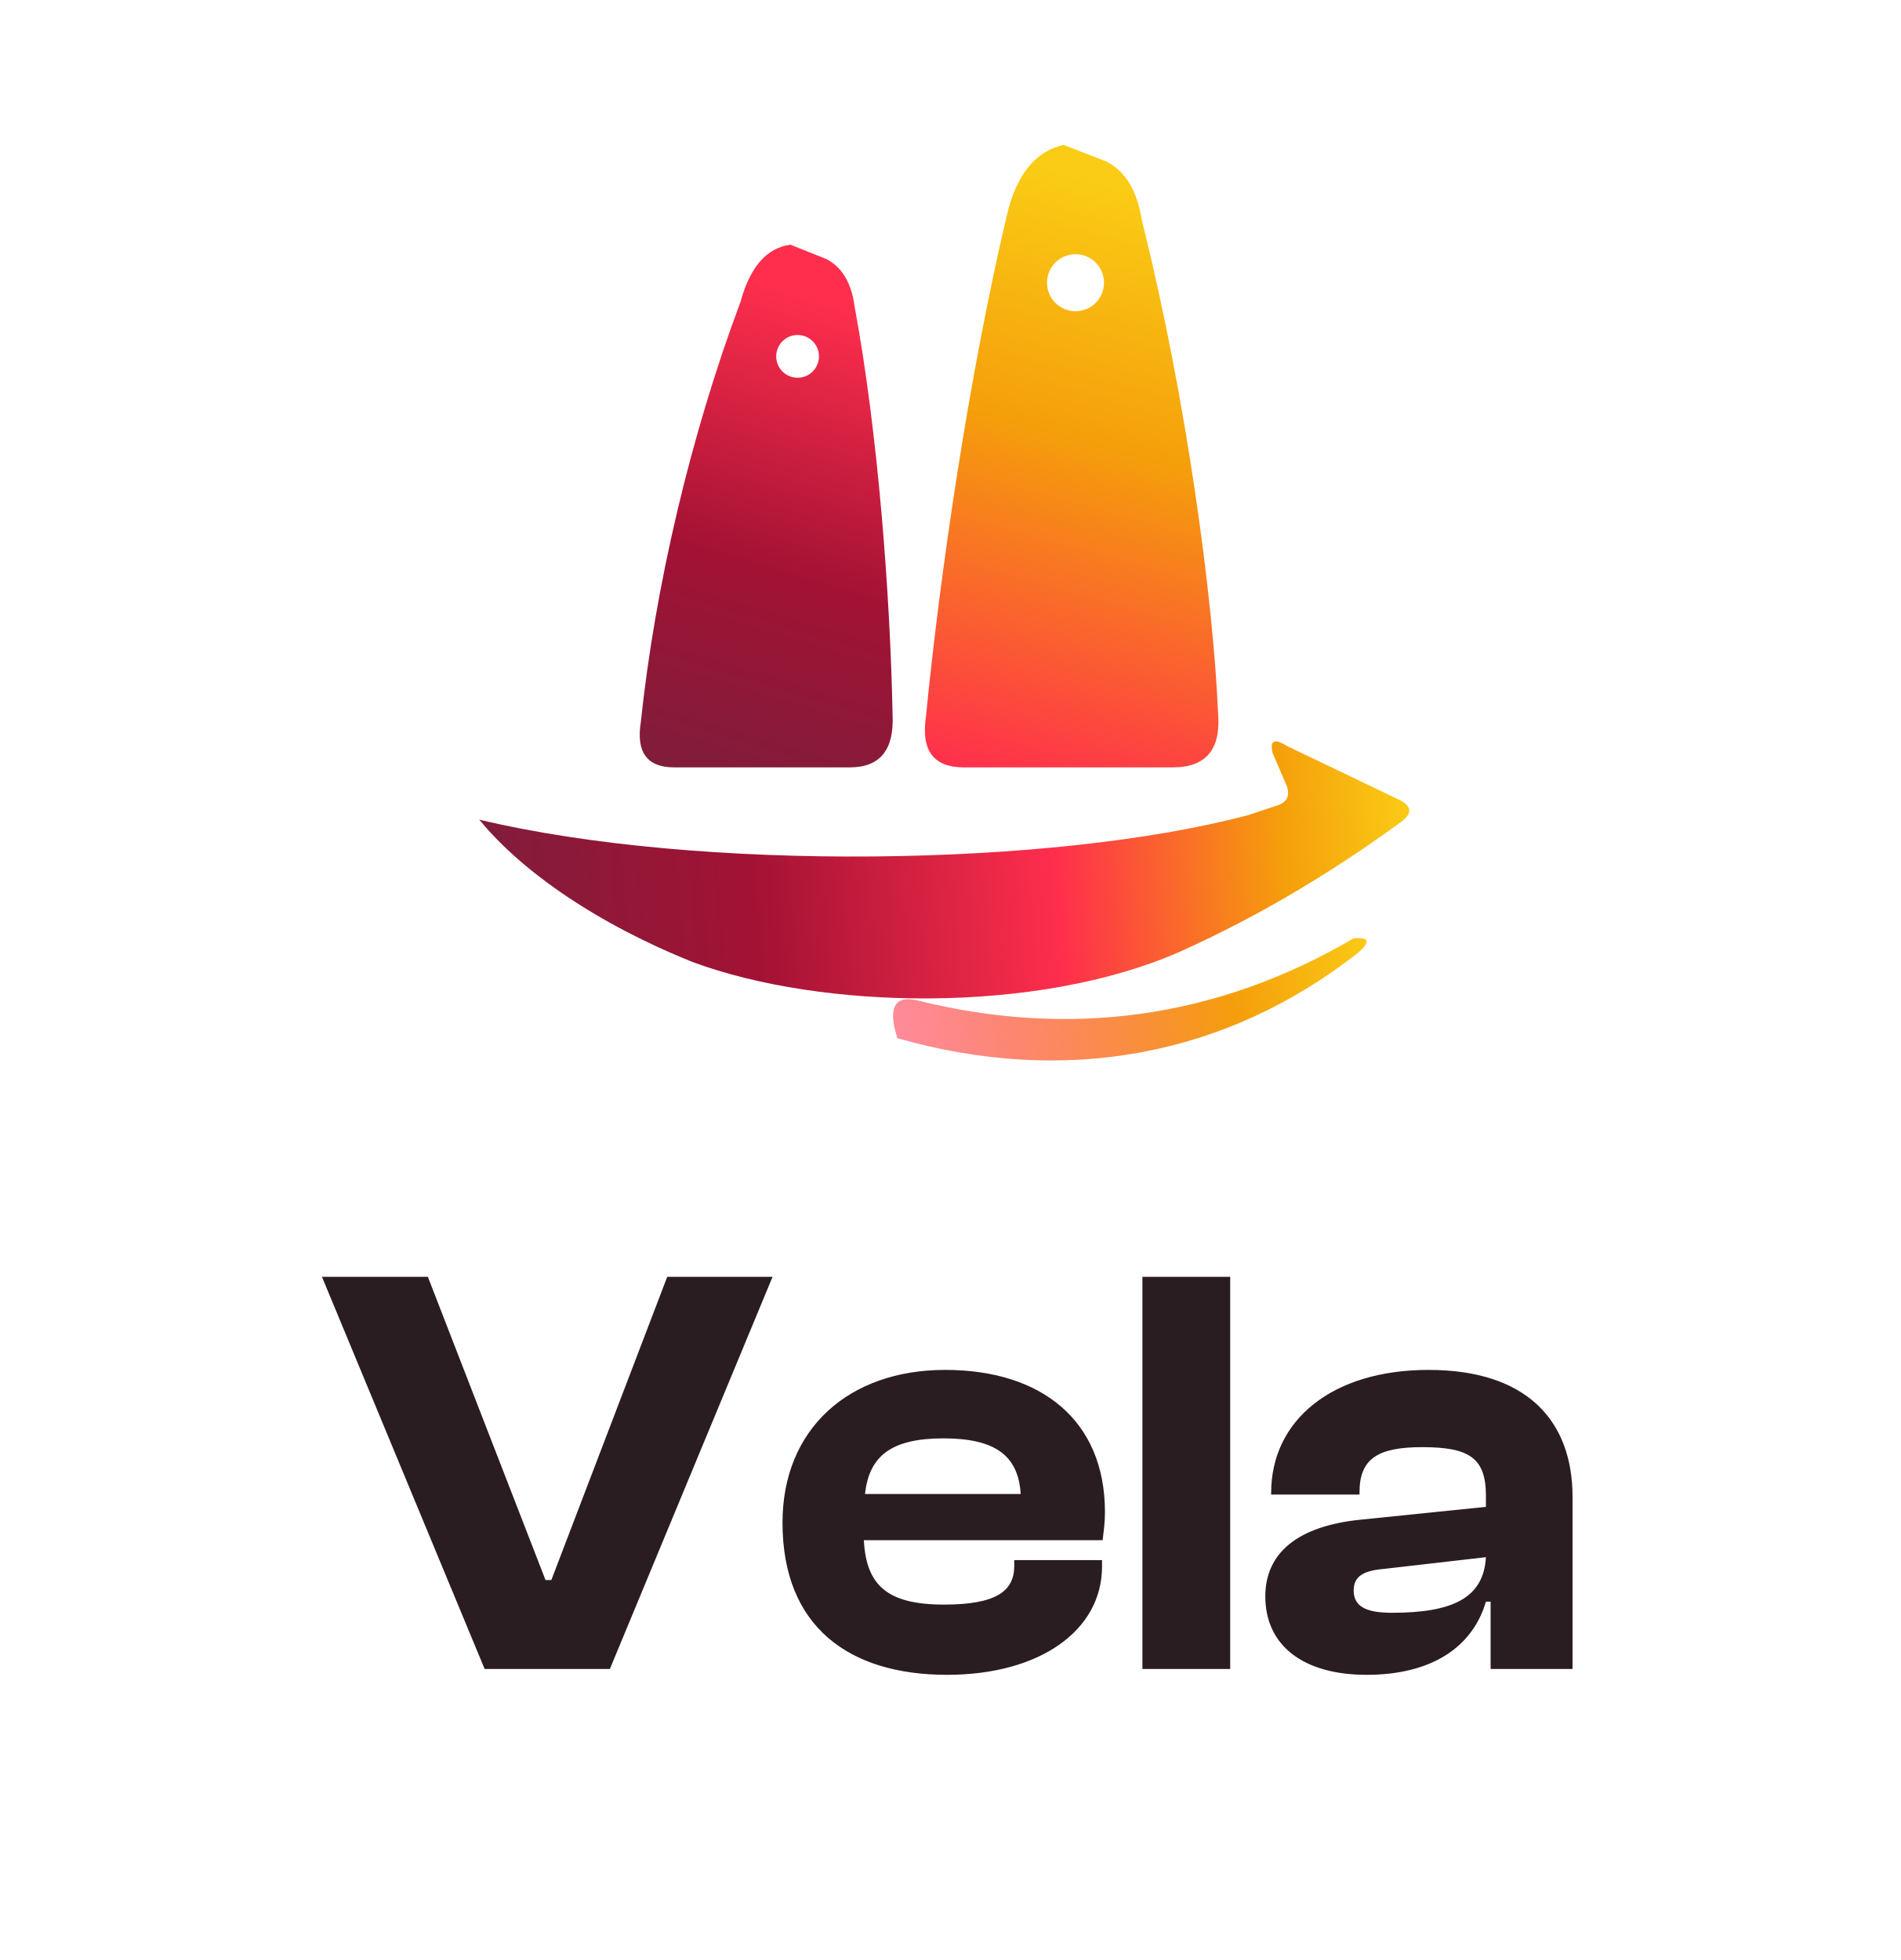
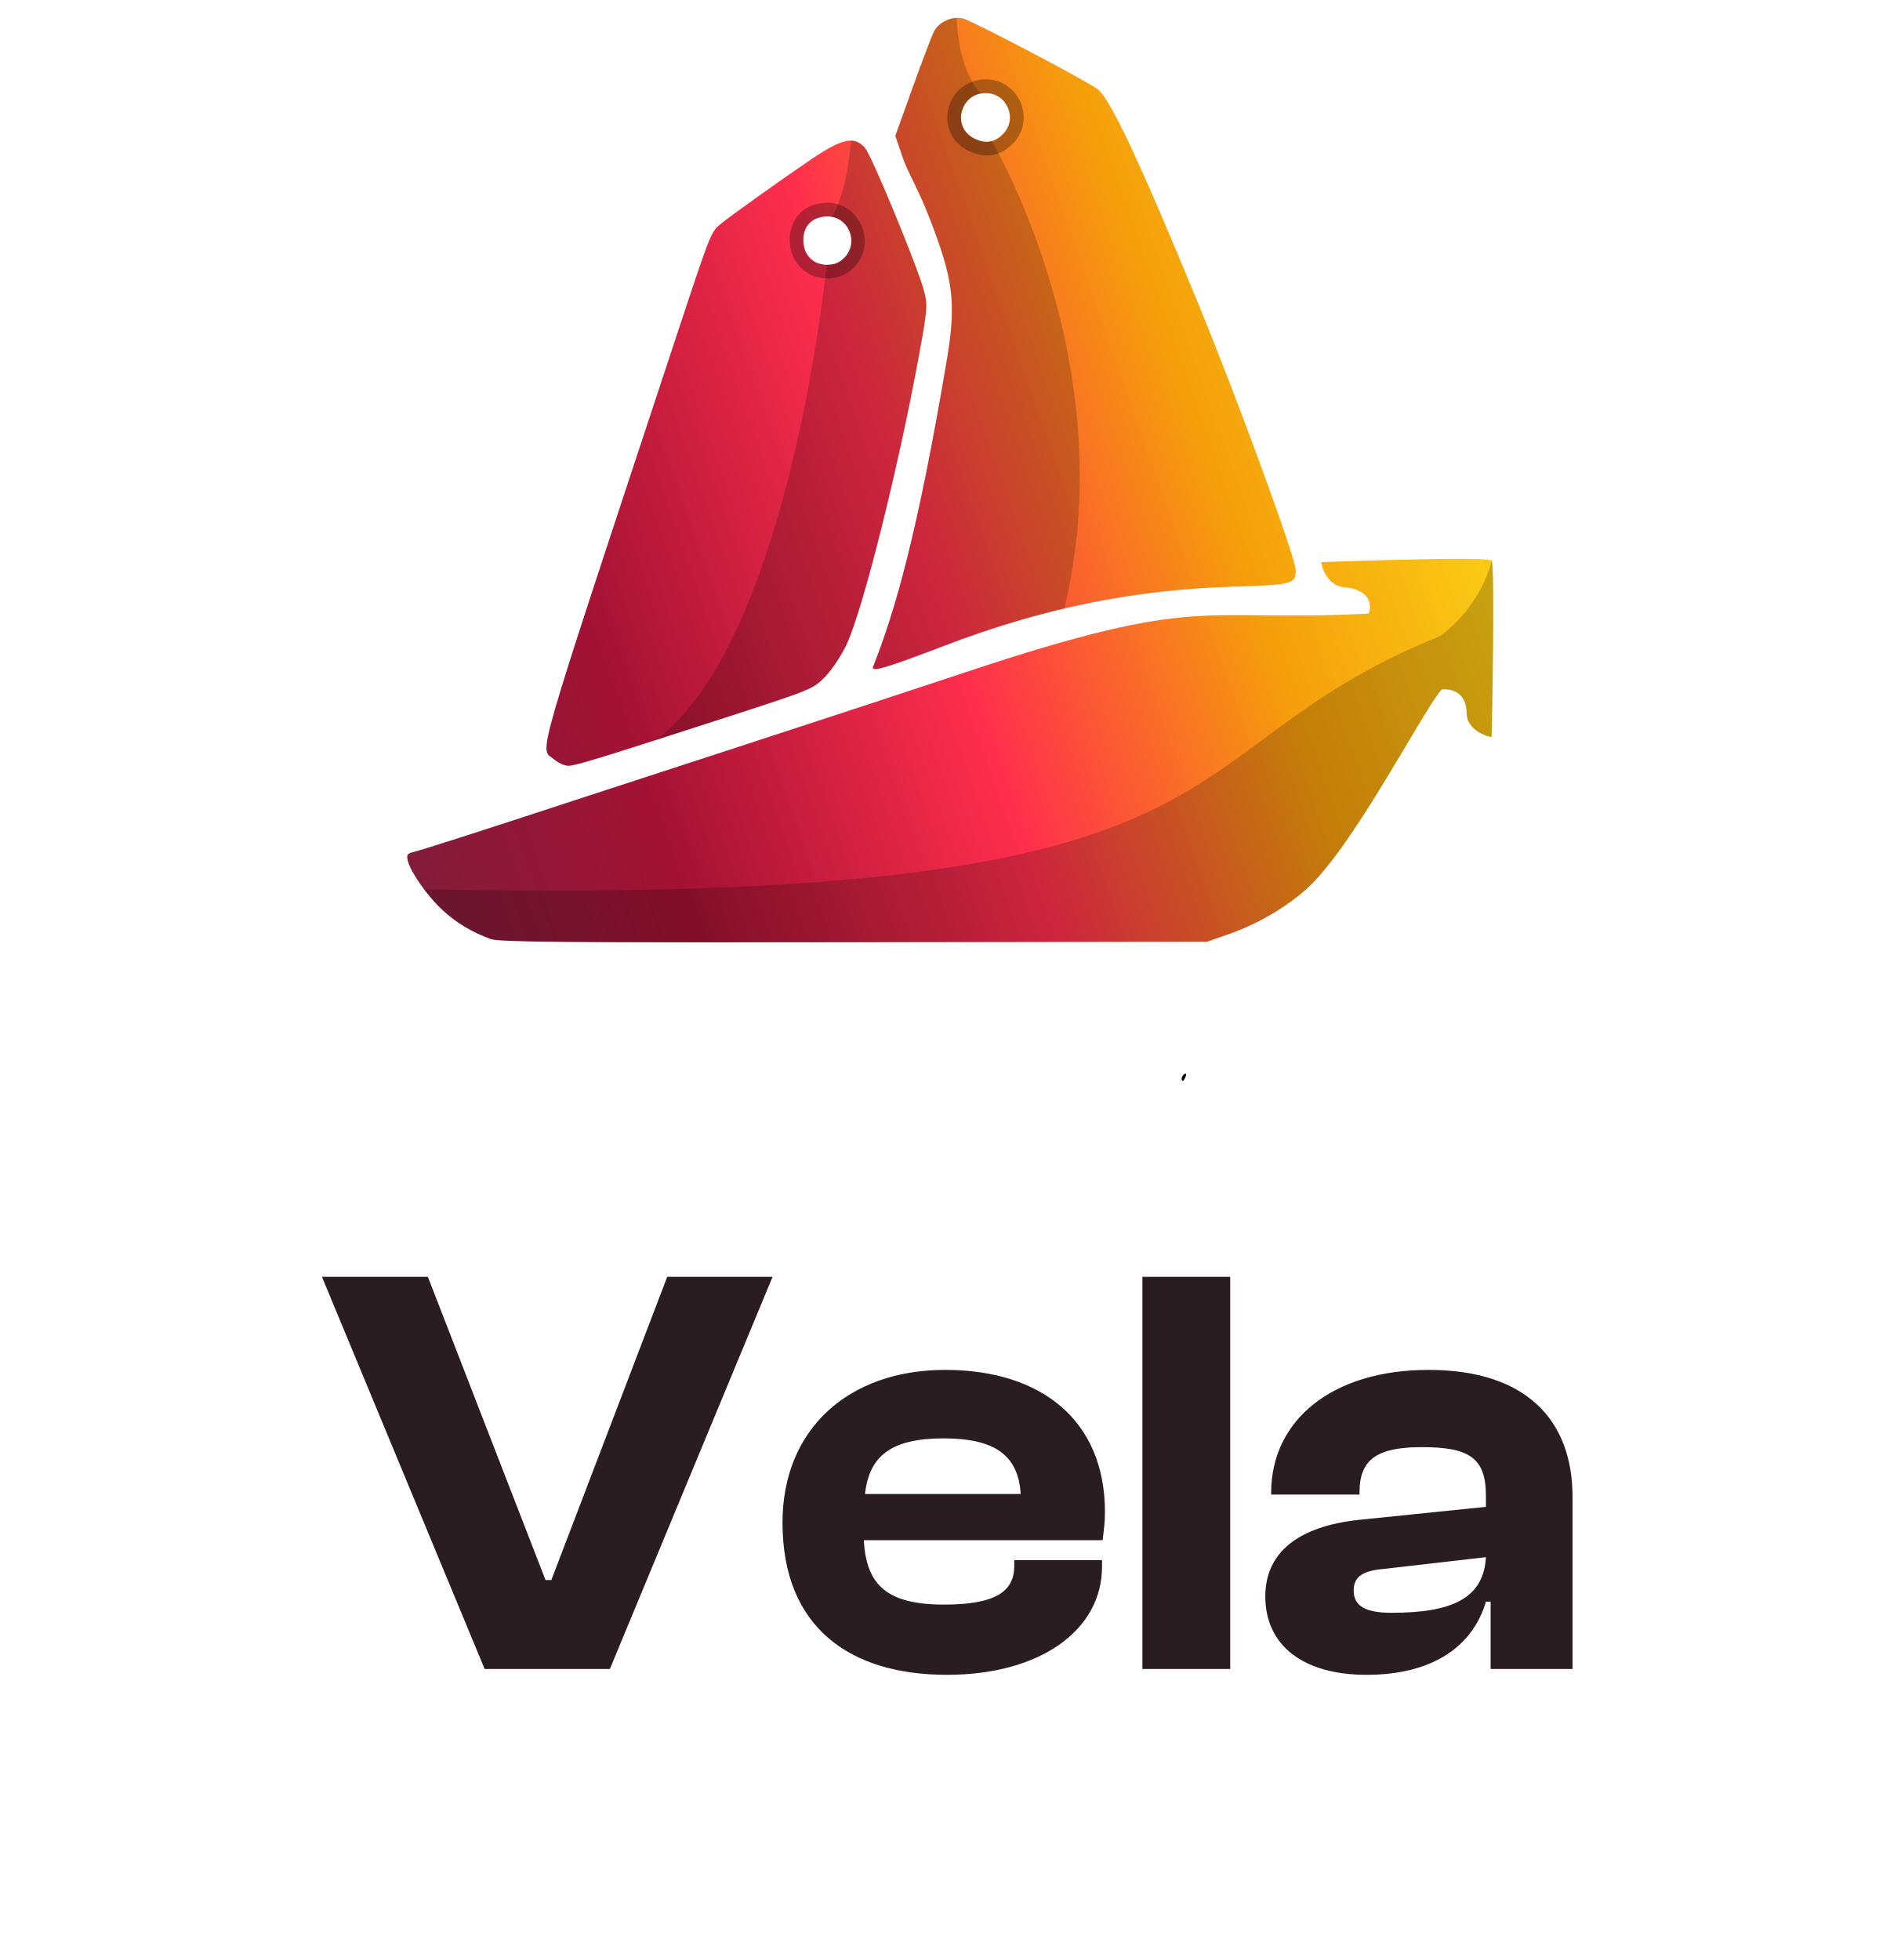
- <svg xmlns="http://www.w3.org/2000/svg" width="640" height="660" viewBox="0 0 640 660">
-   <defs>
-     <linearGradient id="vm-front" gradientUnits="userSpaceOnUse" x1="312" y1="70" x2="244" y2="316">
-       <stop offset="0" stop-color="#FACC15" />
-       <stop offset="0.42" stop-color="#F59E0B" />
-       <stop offset="1" stop-color="#FF2E4D" />
-     </linearGradient>
-     <linearGradient id="vm-back" gradientUnits="userSpaceOnUse" x1="184" y1="116" x2="124" y2="316">
-       <stop offset="0" stop-color="#FF2E4D" />
-       <stop offset="0.55" stop-color="#A31234" />
-       <stop offset="1" stop-color="#7F1D3B" />
-     </linearGradient>
-     <linearGradient id="vm-hull" gradientUnits="userSpaceOnUse" x1="56" y1="390" x2="452" y2="360">
-       <stop offset="0" stop-color="#7F1D3B" />
-       <stop offset="0.3" stop-color="#A31234" />
-       <stop offset="0.62" stop-color="#FF2E4D" />
-       <stop offset="0.86" stop-color="#F59E0B" />
-       <stop offset="1" stop-color="#FACC15" />
-     </linearGradient>
-     <linearGradient id="vm-wake" gradientUnits="userSpaceOnUse" x1="230" y1="430" x2="436" y2="396">
-       <stop offset="0" stop-color="#FF2E4D" stop-opacity="0.55" />
-       <stop offset="0.7" stop-color="#F59E0B" />
-       <stop offset="1" stop-color="#FACC15" />
-     </linearGradient>
-   </defs>
-   <g transform="translate(115,4) scale(0.8)">
-     <path fill="url(#vm-back)" fill-rule="evenodd" d="M 168 122 Q 174 100 189 98 L 204 104 Q 214 109 216 124 C 226 178 231 246 232 296 Q 233 318 214 318 L 140 318 Q 123 318 126 299 C 132 242 147 178 168 122 Z M 192 136 a 9 9 0 1 0 0.001 0 Z" />
-     <path fill="url(#vm-front)" fill-rule="evenodd" d="M 280 86 Q 286 60 304 56 L 322 63 Q 334 69 337 88 C 356 164 367 248 369 295 Q 371 318 350 318 L 262 318 Q 243 318 246 297 C 252 236 264 154 280 86 Z M 309 102 a 12 12 0 1 0 0.001 0 Z" />
-     <path fill="url(#vm-hull)" d="M 58 340 C 150 362 300 360 382 338 L 394 334 Q 400 332 398 326 L 392 312 Q 390 304 398 309 L 446 332 Q 453 336 446 341 C 420 360 388 380 352 396 C 292 422 202 420 148 400 C 108 384 76 362 58 340 Z" />
-     <path fill="url(#vm-wake)" d="M 234 432 C 304 452 372 440 428 396 Q 436 389 426 390 C 368 424 306 432 242 416 Q 228 413 234 432 Z" />
-   </g>
+ <svg xmlns="http://www.w3.org/2000/svg" xmlns:xlink="http://www.w3.org/1999/xlink" width="640" height="660" viewBox="0 0 640 660">
+   <svg x="137" y="6" width="366" height="358" viewBox="0 0 102.107 99.944" version="1.1" id="svg1" xml:space="preserve">
+     <defs id="defs1">
+       <linearGradient id="linearGradient152">
+         <stop style="stop-color:#FACC15;stop-opacity:1;" offset="0" id="stop149" />
+         <stop style="stop-color:#F59E0B;stop-opacity:1;" offset="0.208" id="stop150" />
+         <stop style="stop-color:#FF2E4D;stop-opacity:1;" offset="0.466" id="stop151" />
+         <stop style="stop-color:#A31234;stop-opacity:1;" offset="0.758" id="stop152" />
+         <stop style="stop-color:#7F1D3B;stop-opacity:1;" offset="1" id="stop153" />
+       </linearGradient>
+       <linearGradient xlink:href="#linearGradient152" id="linearGradient238" gradientUnits="userSpaceOnUse" x1="344.508" y1="67.129" x2="242.401" y2="103.017" />
+       <linearGradient xlink:href="#linearGradient152" id="linearGradient239" gradientUnits="userSpaceOnUse" x1="344.508" y1="67.129" x2="242.401" y2="103.017" />
+       <linearGradient xlink:href="#linearGradient152" id="linearGradient240" gradientUnits="userSpaceOnUse" x1="344.508" y1="67.129" x2="242.401" y2="103.017" />
+       <linearGradient xlink:href="#linearGradient152" id="linearGradient241" gradientUnits="userSpaceOnUse" x1="344.508" y1="67.129" x2="242.401" y2="103.017" />
+     </defs>
+     <g id="layer1" transform="translate(-489.9806,1145.842)">
+       <g id="g1" transform="translate(2.879324,-169.8801)">
+         <path style="fill:#000000" d="m 515.754,-902.887 c 0.013,-0.308 0.075,-0.371 0.16,-0.16 0.076,0.191 0.067,0.419 -0.021,0.507 -0.088,0.088 -0.15,-0.068 -0.139,-0.347 z" id="path165" />
+         <path style="fill:#000000" d="m 559.918,-876.259 c 0,-0.137 0.118,-0.322 0.262,-0.411 0.15,-0.093 0.194,0.013 0.104,0.249 -0.176,0.458 -0.366,0.542 -0.366,0.162 z" id="path188" />
+         <g id="g191" style="fill:url(#linearGradient241);fill-opacity:1;fill-rule:nonzero" transform="translate(244.7004,-992.0653)">
+           <path id="path189" style="fill:url(#linearGradient238);fill-opacity:1;fill-rule:nonzero" d="m 294.073,16.105 c -0.855,0.034 -1.758,0.539 -2.13,1.258 -0.205,0.396 -1.109,2.77 -2.01,5.277 l -1.638,4.558 0.739,2.16 c 0.407,1.188 1.443,2.903 2.458,5.522 2.239,5.776 2.561,7.943 1.652,13.348 -2.754,16.365 -4.885,23.704 -6.932,28.854 -0.21,0.528 0.812,0.303 6.52,-1.887 9.281,-3.562 17.857,-5.327 27.256,-5.612 5.639,-0.171 5.953,-0.253 5.953,-1.546 0,-1.15 -5.466,-16.083 -9.251,-25.275 -5.407,-13.131 -8.21,-19.094 -9.378,-19.951 -1.17,-0.858 -11.787,-6.435 -12.663,-6.651 -0.185,-0.046 -0.38,-0.063 -0.577,-0.055 z m 2.719,7.078 c 1.978,0 3.014,2.367 1.665,3.803 -0.787,0.837 -1.691,0.989 -2.745,0.46 -2.138,-1.071 -1.329,-4.264 1.08,-4.264 z" />
+           <path id="path190" style="fill:url(#linearGradient239);fill-opacity:1;fill-rule:nonzero" d="m 284.123,27.646 c -0.84,-0.017 -1.972,0.557 -3.836,1.825 -2.967,2.018 -7.635,5.357 -8.487,6.072 -0.84,0.705 -0.942,0.966 -3.947,10.062 -13.845,41.921 -13.009,39.033 -11.65,40.202 0.392,0.337 0.998,0.612 1.346,0.612 0.674,0 2.822,-0.66 15.212,-4.676 7.695,-2.495 7.821,-2.547 8.967,-3.733 0.639,-0.662 1.547,-2.046 2.018,-3.077 1.544,-3.379 4.806,-16.413 6.75,-26.972 0.8,-4.344 0.842,-4.834 0.525,-6.085 -0.561,-2.209 -4.98,-12.914 -5.606,-13.581 -0.389,-0.415 -0.788,-0.638 -1.292,-0.649 z m -2.198,7.127 c 1.988,0 2.983,2.482 1.564,3.902 -0.448,0.448 -0.943,0.649 -1.599,0.649 -1.324,0 -2.249,-0.955 -2.249,-2.323 0,-1.362 0.888,-2.228 2.285,-2.228 z" />
+           <path style="fill:url(#linearGradient240);fill-opacity:1;fill-rule:nonzero" d="m 250.257,102.706 c -1.835,-0.68 -3.253,-1.535 -4.561,-2.752 -1.415,-1.316 -2.964,-3.519 -3.236,-4.604 -0.142,-0.565 -0.057,-0.688 0.582,-0.842 0.83,-0.2 6.476,-2.014 16.094,-5.171 3.493,-1.146 10.993,-3.593 16.669,-5.438 5.675,-1.845 14.248,-4.662 19.05,-6.262 22.431,-7.471 21.811,-4.695 37.912,-5.528 0.125,-0.006 0.833,-2.19 -2.298,-2.483 -1.739,-0.163 -2.175,-2.305 -2.117,-2.351 0.005,-0.004 15.573,-0.583 16.009,-0.147 0.325,0.325 0.021,16.551 -0.011,16.582 -0.038,0.039 -2.313,-0.46 -2.342,-2.244 -0.041,-2.545 -2.322,-2.257 -2.383,-2.187 -1.765,2.026 -8.303,14.8 -12.659,18.706 -1.952,1.75 -4.614,3.304 -7.24,4.226 l -2.117,0.743 -33.205,0.05 c -26.914,0.04 -33.383,-0.016 -34.146,-0.299 z" id="path191" />
+         </g>
+         <path style="baseline-shift:baseline;display:inline;overflow:visible;opacity:0.3;vector-effect:none;fill:#000000;stroke-width:1.286;enable-background:accumulate;stop-color:#000000" d="m 541.499,-970.177 c -1.833,0 -3.144,1.257 -3.512,2.708 -0.368,1.451 0.201,3.173 1.834,3.991 0.766,0.384 1.543,0.547 2.288,0.422 0.746,-0.125 1.423,-0.534 1.999,-1.148 1.044,-1.112 1.18,-2.632 0.653,-3.836 -0.527,-1.203 -1.735,-2.138 -3.263,-2.138 z m 0,1.286 c 1.015,0 1.743,0.586 2.085,1.366 0.342,0.781 0.279,1.704 -0.412,2.439 -0.435,0.463 -0.846,0.689 -1.273,0.761 -0.428,0.072 -0.912,-0.006 -1.502,-0.301 -1.117,-0.56 -1.403,-1.581 -1.163,-2.527 0.24,-0.946 1.001,-1.738 2.266,-1.738 z" id="path192" />
+         <path style="baseline-shift:baseline;display:inline;overflow:visible;opacity:0.3;vector-effect:none;fill:#000000;stroke-width:1.281;enable-background:accumulate;stop-color:#000000" d="m 526.636,-958.574 c -1.027,0 -1.94,0.327 -2.583,0.954 -0.643,0.627 -0.986,1.531 -0.986,2.543 0,2.042 1.519,3.617 3.524,3.617 0.972,0 1.829,-0.345 2.503,-1.019 2.189,-2.189 0.624,-6.094 -2.458,-6.094 z m 0,1.281 c 2.015,0 2.999,2.455 1.549,3.904 -0.476,0.476 -0.885,0.646 -1.594,0.646 -1.389,0 -2.243,-0.871 -2.243,-2.335 0,-0.733 0.227,-1.26 0.601,-1.624 0.374,-0.364 0.924,-0.591 1.687,-0.591 z" id="path193" />
+         <path id="path194" style="opacity:0.2;fill:#000000" d="m 589.06,-924.937 c 0,0 -0.82,4.134 -4.869,7.104 -27.569,11.144 -14.652,25.4 -95.5,23.801 0.527,0.697 1.127,1.383 1.706,1.921 1.309,1.216 2.726,2.072 4.561,2.752 0.762,0.283 7.231,0.339 34.146,0.299 l 33.205,-0.05 2.117,-0.743 c 2.626,-0.922 5.288,-2.475 7.24,-4.226 4.356,-3.906 10.895,-16.681 12.659,-18.706 0.061,-0.07 2.342,-0.358 2.383,2.187 0.029,1.769 2.269,2.274 2.341,2.244 l 5.1e-4,-5.2e-4 5.2e-4,-5.2e-4 c 0.032,-0.032 0.335,-16.233 0.012,-16.581 z" />
+         <path id="path195" style="opacity:0.2;fill:#000000" d="m 538.774,-975.96 c -0.855,0.034 -1.758,0.539 -2.13,1.258 -0.205,0.396 -1.109,2.77 -2.01,5.277 l -1.638,4.558 0.739,2.16 c 0.407,1.188 1.443,2.903 2.458,5.522 2.239,5.776 2.561,7.943 1.652,13.348 -2.754,16.365 -4.885,23.704 -6.932,28.854 -0.21,0.528 0.812,0.304 6.52,-1.887 3.904,-1.498 7.682,-2.678 11.45,-3.564 5.178,-21.411 -5.023,-40.769 -6.817,-43.942 -0.507,0.139 -1.056,0.058 -1.654,-0.242 -1.992,-0.999 -1.425,-3.84 0.611,-4.221 -2.247,-2.491 -2.25,-7.12 -2.25,-7.12 z" />
+         <path id="path196" style="opacity:0.2;fill:#000000" d="m 528.824,-964.419 c 0,0 -0.352,5.027 -1.81,7.159 1.724,0.297 2.5,2.545 1.176,3.869 -0.448,0.448 -0.943,0.649 -1.599,0.649 -0.017,0 -0.033,-2.1e-4 -0.05,-5.2e-4 -0.46,4.327 -4.157,35.534 -15.954,44.642 1.845,-0.593 4.104,-1.323 6.876,-2.222 7.695,-2.495 7.821,-2.547 8.967,-3.733 0.639,-0.662 1.547,-2.046 2.018,-3.077 1.544,-3.379 4.806,-16.413 6.75,-26.972 0.8,-4.344 0.842,-4.834 0.525,-6.085 -0.561,-2.209 -4.98,-12.914 -5.606,-13.581 -0.389,-0.415 -0.788,-0.638 -1.292,-0.649 z" />
+       </g>
+     </g>
+   </svg>
  <path transform="translate(110,562) scale(0.758)" fill="#2A1D22" d="M125.84 0L198.12-174.20L151.32-174.20L99.84-39.52L97.24-39.52L44.98-174.20L-2.08-174.20L70.20 0M275.60 2.60C316.94 2.60 344.50-17.16 344.50-45.50L344.50-48.36L305.50-48.36L305.50-45.76C305.50-34.58 297.44-28.60 274.30-28.60C249.08-28.60 239.72-37.18 238.68-57.20L344.76-57.20C345.28-61.62 345.80-65 345.80-69.68C345.80-110.50 317.46-132.86 274.82-132.86C231.92-132.86 202.54-106.60 202.54-65C202.54-18.72 232.18 2.60 275.60 2.60M274.04-102.44C296.92-102.44 307.32-94.90 308.36-77.74L239.20-77.74C241.02-94.64 250.90-102.44 274.04-102.44M401.44 0L401.44-174.20L362.44-174.20L362.44 0M462.02 2.60C490.88 2.60 509.08-9.62 515.06-29.90L517.14-29.90L517.14 0L553.54 0L553.54-76.44C553.54-110.50 533-132.86 489.58-132.86C446.68-132.86 419.64-110.50 419.64-78.26L419.64-77.48L458.90-77.48L458.90-78.52C458.90-93.34 466.96-98.54 486.72-98.54C507.52-98.54 515.06-93.86 515.06-76.96L515.06-72.02L459.16-66.30C431.34-63.44 417.04-51.48 417.04-32.24C417.04-10.40 433.94 2.60 462.02 2.60M456.30-34.84C456.30-41.08 460.46-43.68 469.82-44.46L515.06-49.66C514.02-31.20 499.72-24.96 473.20-24.96C461.76-24.96 456.30-27.82 456.30-34.84" />
</svg>
